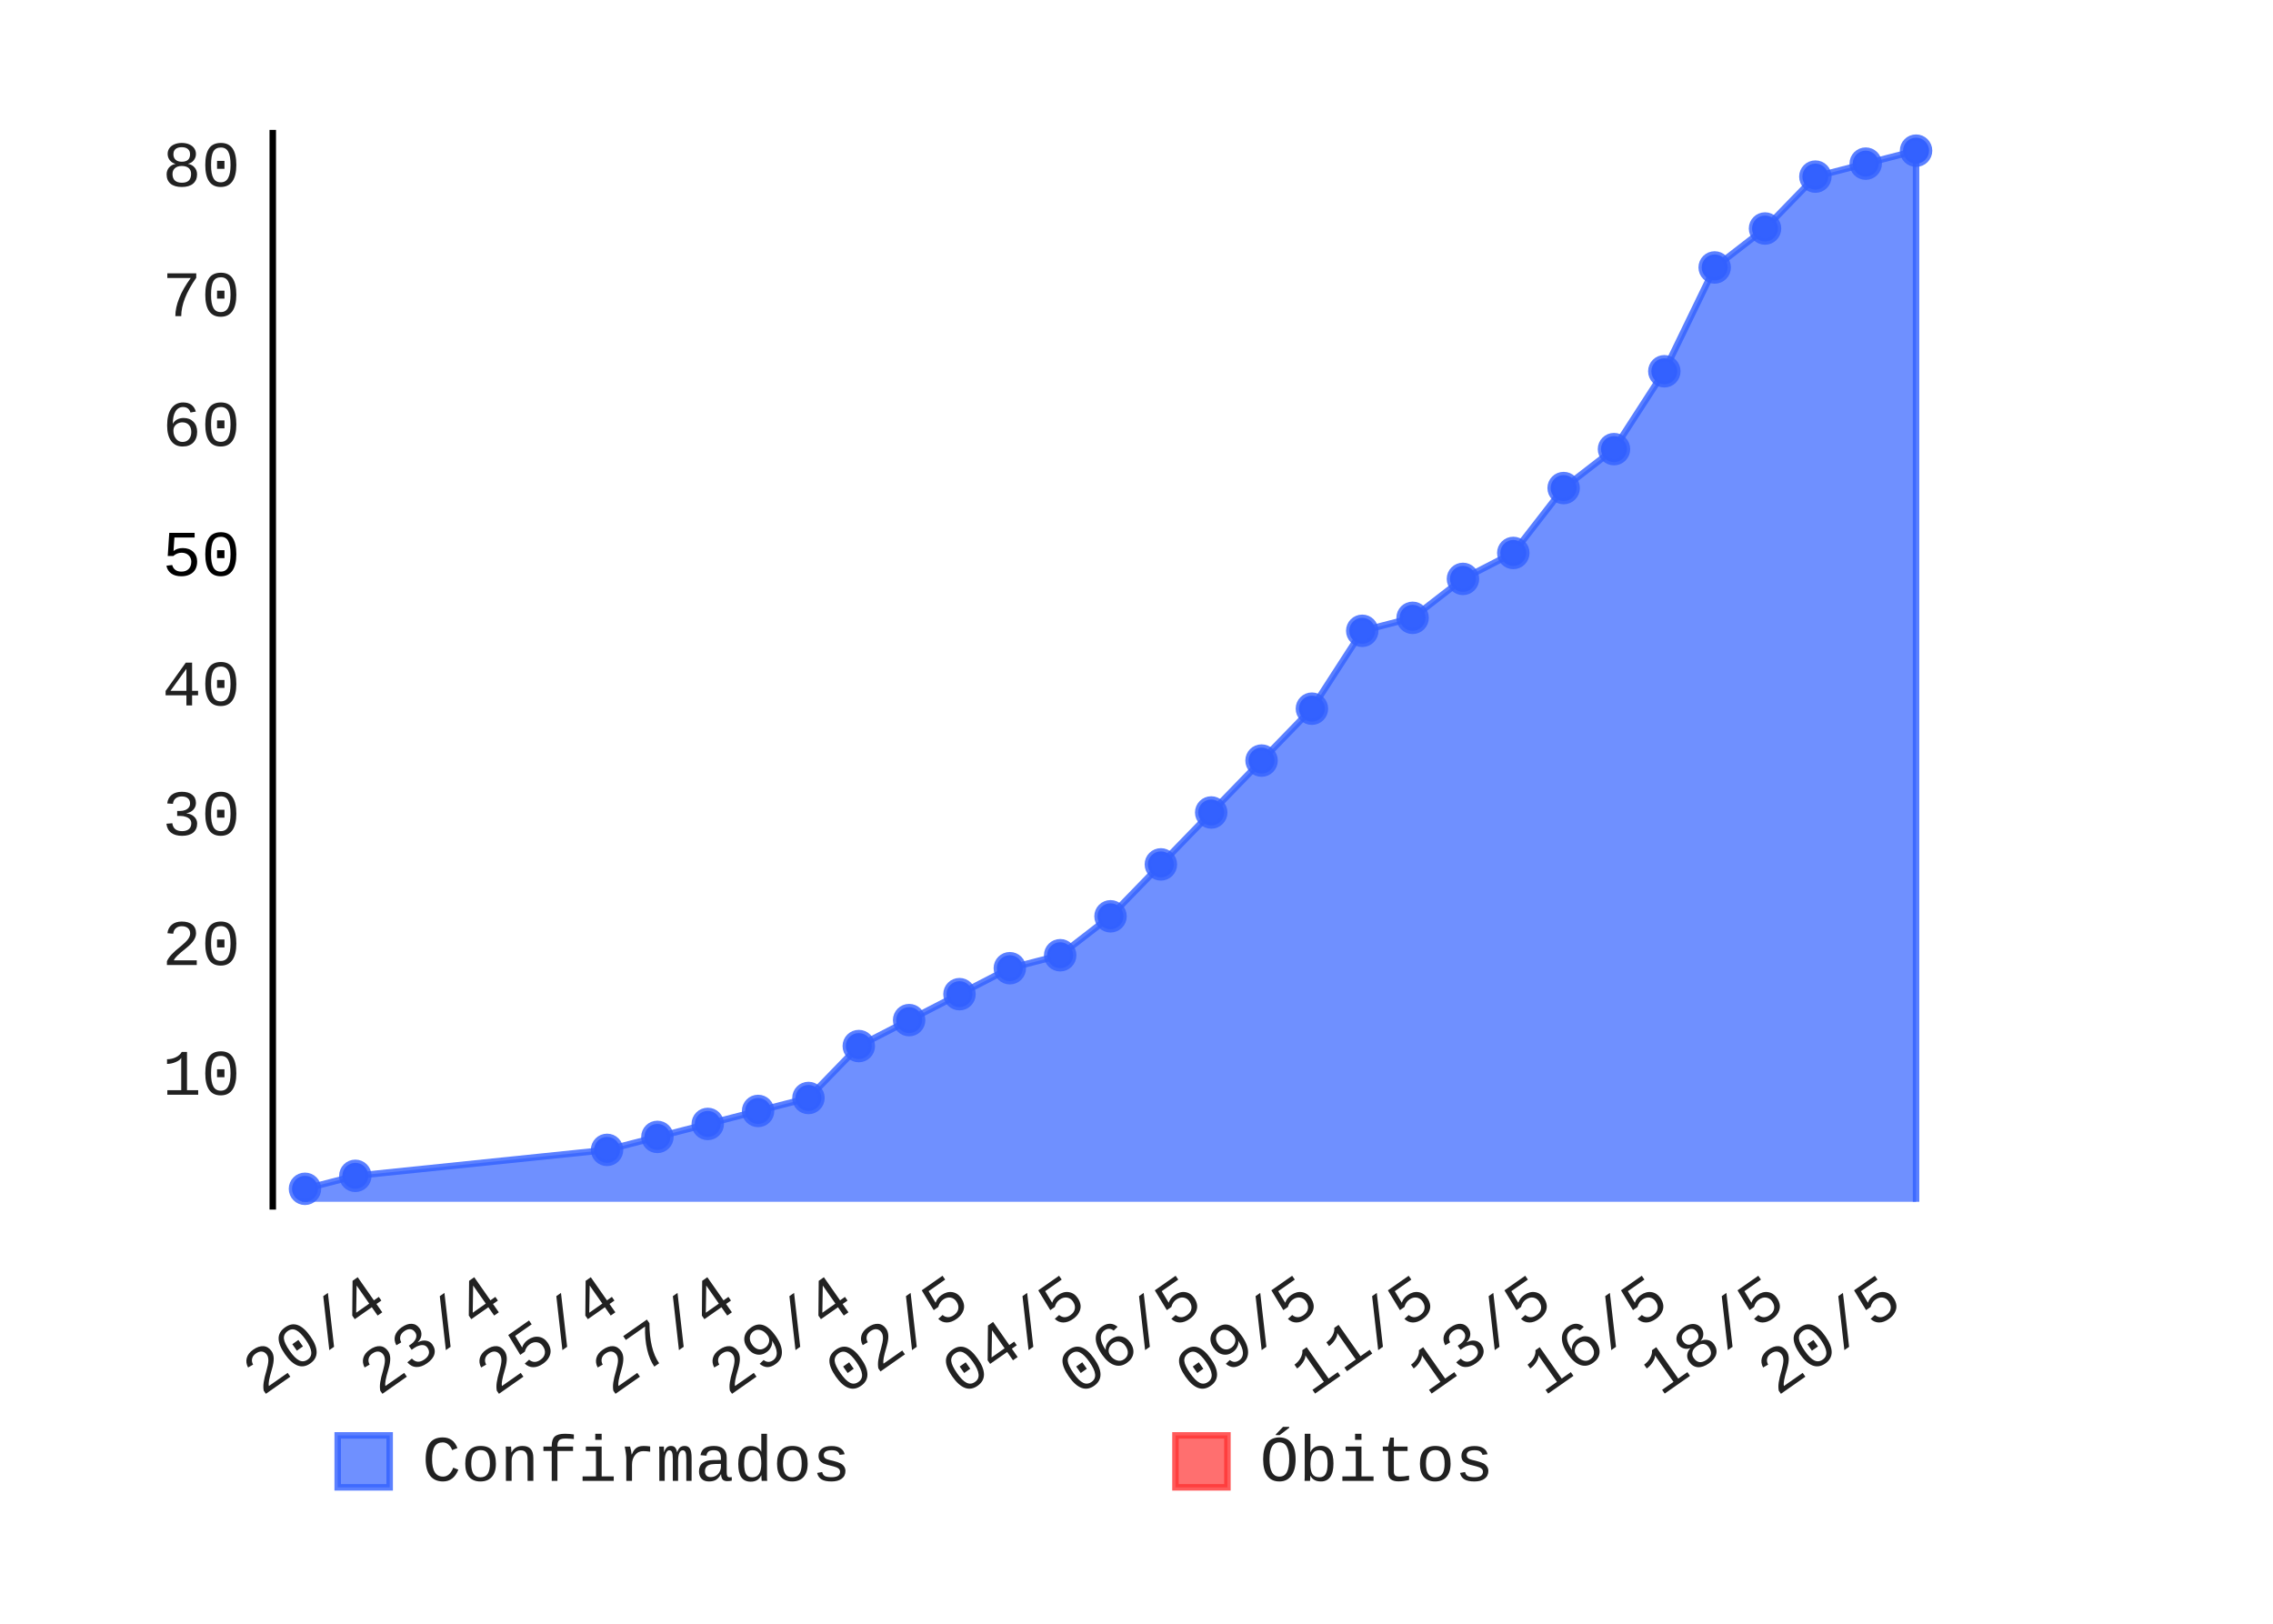
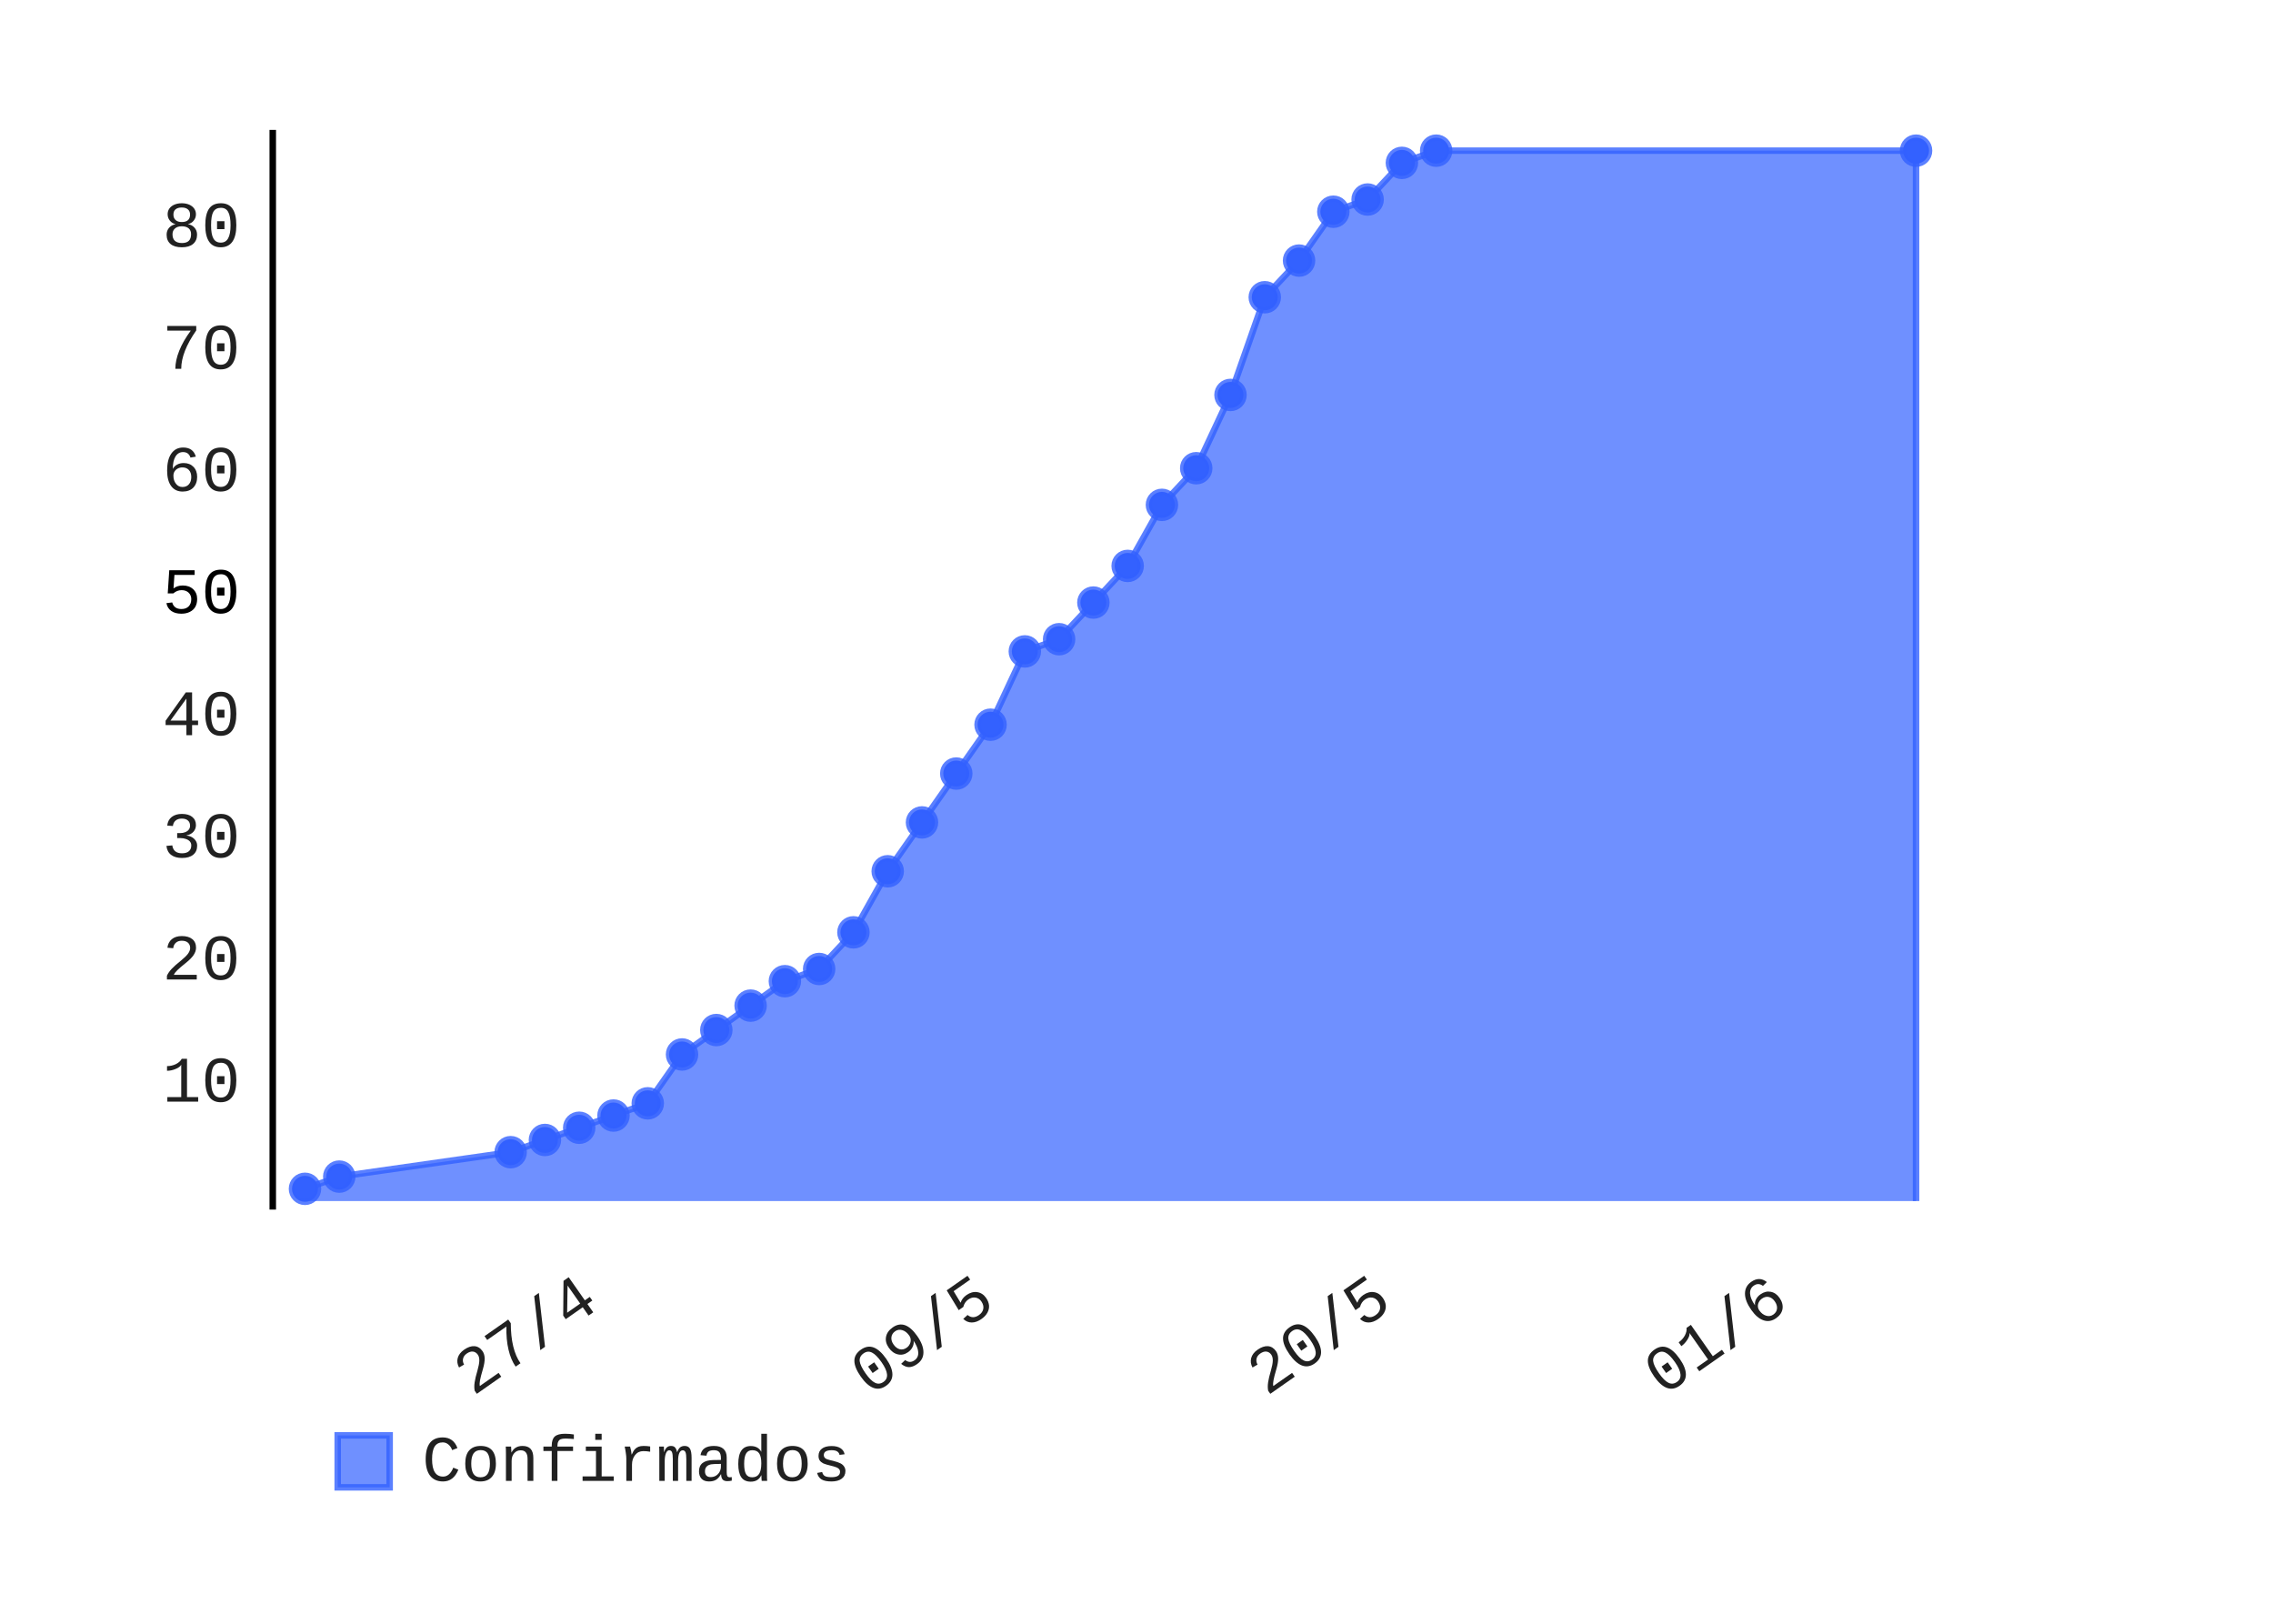
- <svg xmlns="http://www.w3.org/2000/svg" class="pygal-chart" height="250" id="chart-d7e7fce4-8475-4c7f-be3d-40cf8d920da0" viewBox="0 0 350 250" width="350">
+ <svg xmlns="http://www.w3.org/2000/svg" class="pygal-chart" height="250" id="chart-56b2cdad-df69-48ac-add5-4d615fafa6cc" viewBox="0 0 350 250" width="350">
  <defs>
-     <style type="text/css">#chart-d7e7fce4-8475-4c7f-be3d-40cf8d920da0{-webkit-user-select:none;-webkit-font-smoothing:antialiased;font-family:Consolas,"Liberation Mono",Menlo,Courier,monospace}#chart-d7e7fce4-8475-4c7f-be3d-40cf8d920da0 .title{font-family:Consolas,"Liberation Mono",Menlo,Courier,monospace;font-size:8px}#chart-d7e7fce4-8475-4c7f-be3d-40cf8d920da0 .legends .legend text{font-family:Consolas,"Liberation Mono",Menlo,Courier,monospace;font-size:10px}#chart-d7e7fce4-8475-4c7f-be3d-40cf8d920da0 .axis text{font-family:Consolas,"Liberation Mono",Menlo,Courier,monospace;font-size:10px}#chart-d7e7fce4-8475-4c7f-be3d-40cf8d920da0 .axis text.major{font-family:Consolas,"Liberation Mono",Menlo,Courier,monospace;font-size:10px}#chart-d7e7fce4-8475-4c7f-be3d-40cf8d920da0 .text-overlay text.value{font-family:Consolas,"Liberation Mono",Menlo,Courier,monospace;font-size:16px}#chart-d7e7fce4-8475-4c7f-be3d-40cf8d920da0 .text-overlay text.label{font-family:Consolas,"Liberation Mono",Menlo,Courier,monospace;font-size:10px}#chart-d7e7fce4-8475-4c7f-be3d-40cf8d920da0 .tooltip{font-family:Consolas,"Liberation Mono",Menlo,Courier,monospace;font-size:12px}#chart-d7e7fce4-8475-4c7f-be3d-40cf8d920da0 text.no_data{font-family:Consolas,"Liberation Mono",Menlo,Courier,monospace;font-size:64px}
- #chart-d7e7fce4-8475-4c7f-be3d-40cf8d920da0{background-color:transparent}#chart-d7e7fce4-8475-4c7f-be3d-40cf8d920da0 path,#chart-d7e7fce4-8475-4c7f-be3d-40cf8d920da0 line,#chart-d7e7fce4-8475-4c7f-be3d-40cf8d920da0 rect,#chart-d7e7fce4-8475-4c7f-be3d-40cf8d920da0 circle{-webkit-transition:150ms;-moz-transition:150ms;transition:150ms}#chart-d7e7fce4-8475-4c7f-be3d-40cf8d920da0 .graph &gt; .background{fill:transparent}#chart-d7e7fce4-8475-4c7f-be3d-40cf8d920da0 .plot &gt; .background{fill:rgba(255,255,255,1)}#chart-d7e7fce4-8475-4c7f-be3d-40cf8d920da0 .graph{fill:rgba(0,0,0,.87)}#chart-d7e7fce4-8475-4c7f-be3d-40cf8d920da0 text.no_data{fill:rgba(0,0,0,1)}#chart-d7e7fce4-8475-4c7f-be3d-40cf8d920da0 .title{fill:rgba(0,0,0,1)}#chart-d7e7fce4-8475-4c7f-be3d-40cf8d920da0 .legends .legend text{fill:rgba(0,0,0,.87)}#chart-d7e7fce4-8475-4c7f-be3d-40cf8d920da0 .legends .legend:hover text{fill:rgba(0,0,0,1)}#chart-d7e7fce4-8475-4c7f-be3d-40cf8d920da0 .axis .line{stroke:rgba(0,0,0,1)}#chart-d7e7fce4-8475-4c7f-be3d-40cf8d920da0 .axis .guide.line{stroke:rgba(0,0,0,.54)}#chart-d7e7fce4-8475-4c7f-be3d-40cf8d920da0 .axis .major.line{stroke:rgba(0,0,0,.87)}#chart-d7e7fce4-8475-4c7f-be3d-40cf8d920da0 .axis text.major{fill:rgba(0,0,0,1)}#chart-d7e7fce4-8475-4c7f-be3d-40cf8d920da0 .axis.y .guides:hover .guide.line,#chart-d7e7fce4-8475-4c7f-be3d-40cf8d920da0 .line-graph .axis.x .guides:hover .guide.line,#chart-d7e7fce4-8475-4c7f-be3d-40cf8d920da0 .stackedline-graph .axis.x .guides:hover .guide.line,#chart-d7e7fce4-8475-4c7f-be3d-40cf8d920da0 .xy-graph .axis.x .guides:hover .guide.line{stroke:rgba(0,0,0,1)}#chart-d7e7fce4-8475-4c7f-be3d-40cf8d920da0 .axis .guides:hover text{fill:rgba(0,0,0,1)}#chart-d7e7fce4-8475-4c7f-be3d-40cf8d920da0 .reactive{fill-opacity:.7;stroke-opacity:.8}#chart-d7e7fce4-8475-4c7f-be3d-40cf8d920da0 .ci{stroke:rgba(0,0,0,.87)}#chart-d7e7fce4-8475-4c7f-be3d-40cf8d920da0 .reactive.active,#chart-d7e7fce4-8475-4c7f-be3d-40cf8d920da0 .active .reactive{fill-opacity:.8;stroke-opacity:.9;stroke-width:4}#chart-d7e7fce4-8475-4c7f-be3d-40cf8d920da0 .ci .reactive.active{stroke-width:1.5}#chart-d7e7fce4-8475-4c7f-be3d-40cf8d920da0 .series text{fill:rgba(0,0,0,1)}#chart-d7e7fce4-8475-4c7f-be3d-40cf8d920da0 .tooltip rect{fill:rgba(255,255,255,1);stroke:rgba(0,0,0,1);-webkit-transition:opacity 150ms;-moz-transition:opacity 150ms;transition:opacity 150ms}#chart-d7e7fce4-8475-4c7f-be3d-40cf8d920da0 .tooltip .label{fill:rgba(0,0,0,.87)}#chart-d7e7fce4-8475-4c7f-be3d-40cf8d920da0 .tooltip .label{fill:rgba(0,0,0,.87)}#chart-d7e7fce4-8475-4c7f-be3d-40cf8d920da0 .tooltip .legend{font-size:.8em;fill:rgba(0,0,0,.54)}#chart-d7e7fce4-8475-4c7f-be3d-40cf8d920da0 .tooltip .x_label{font-size:.6em;fill:rgba(0,0,0,1)}#chart-d7e7fce4-8475-4c7f-be3d-40cf8d920da0 .tooltip .xlink{font-size:.5em;text-decoration:underline}#chart-d7e7fce4-8475-4c7f-be3d-40cf8d920da0 .tooltip .value{font-size:1.5em}#chart-d7e7fce4-8475-4c7f-be3d-40cf8d920da0 .bound{font-size:.5em}#chart-d7e7fce4-8475-4c7f-be3d-40cf8d920da0 .max-value{font-size:.75em;fill:rgba(0,0,0,.54)}#chart-d7e7fce4-8475-4c7f-be3d-40cf8d920da0 .map-element{fill:rgba(255,255,255,1);stroke:rgba(0,0,0,.54) !important}#chart-d7e7fce4-8475-4c7f-be3d-40cf8d920da0 .map-element .reactive{fill-opacity:inherit;stroke-opacity:inherit}#chart-d7e7fce4-8475-4c7f-be3d-40cf8d920da0 .color-0,#chart-d7e7fce4-8475-4c7f-be3d-40cf8d920da0 .color-0 a:visited{stroke:#3361FF;fill:#3361FF}#chart-d7e7fce4-8475-4c7f-be3d-40cf8d920da0 .color-1,#chart-d7e7fce4-8475-4c7f-be3d-40cf8d920da0 .color-1 a:visited{stroke:#FF3333;fill:#FF3333}#chart-d7e7fce4-8475-4c7f-be3d-40cf8d920da0 .text-overlay .color-0 text{fill:black}#chart-d7e7fce4-8475-4c7f-be3d-40cf8d920da0 .text-overlay .color-1 text{fill:black}
- #chart-d7e7fce4-8475-4c7f-be3d-40cf8d920da0 text.no_data{text-anchor:middle}#chart-d7e7fce4-8475-4c7f-be3d-40cf8d920da0 .guide.line{fill:none}#chart-d7e7fce4-8475-4c7f-be3d-40cf8d920da0 .centered{text-anchor:middle}#chart-d7e7fce4-8475-4c7f-be3d-40cf8d920da0 .title{text-anchor:middle}#chart-d7e7fce4-8475-4c7f-be3d-40cf8d920da0 .legends .legend text{fill-opacity:1}#chart-d7e7fce4-8475-4c7f-be3d-40cf8d920da0 .axis.x text{text-anchor:middle}#chart-d7e7fce4-8475-4c7f-be3d-40cf8d920da0 .axis.x:not(.web) text[transform]{text-anchor:start}#chart-d7e7fce4-8475-4c7f-be3d-40cf8d920da0 .axis.x:not(.web) text[transform].backwards{text-anchor:end}#chart-d7e7fce4-8475-4c7f-be3d-40cf8d920da0 .axis.y text{text-anchor:end}#chart-d7e7fce4-8475-4c7f-be3d-40cf8d920da0 .axis.y text[transform].backwards{text-anchor:start}#chart-d7e7fce4-8475-4c7f-be3d-40cf8d920da0 .axis.y2 text{text-anchor:start}#chart-d7e7fce4-8475-4c7f-be3d-40cf8d920da0 .axis.y2 text[transform].backwards{text-anchor:end}#chart-d7e7fce4-8475-4c7f-be3d-40cf8d920da0 .axis .guide.line{stroke-dasharray:4,4}#chart-d7e7fce4-8475-4c7f-be3d-40cf8d920da0 .axis .major.guide.line{stroke-dasharray:6,6}#chart-d7e7fce4-8475-4c7f-be3d-40cf8d920da0 .horizontal .axis.y .guide.line,#chart-d7e7fce4-8475-4c7f-be3d-40cf8d920da0 .horizontal .axis.y2 .guide.line,#chart-d7e7fce4-8475-4c7f-be3d-40cf8d920da0 .vertical .axis.x .guide.line{opacity:0}#chart-d7e7fce4-8475-4c7f-be3d-40cf8d920da0 .horizontal .axis.always_show .guide.line,#chart-d7e7fce4-8475-4c7f-be3d-40cf8d920da0 .vertical .axis.always_show .guide.line{opacity:1 !important}#chart-d7e7fce4-8475-4c7f-be3d-40cf8d920da0 .axis.y .guides:hover .guide.line,#chart-d7e7fce4-8475-4c7f-be3d-40cf8d920da0 .axis.y2 .guides:hover .guide.line,#chart-d7e7fce4-8475-4c7f-be3d-40cf8d920da0 .axis.x .guides:hover .guide.line{opacity:1}#chart-d7e7fce4-8475-4c7f-be3d-40cf8d920da0 .axis .guides:hover text{opacity:1}#chart-d7e7fce4-8475-4c7f-be3d-40cf8d920da0 .nofill{fill:none}#chart-d7e7fce4-8475-4c7f-be3d-40cf8d920da0 .subtle-fill{fill-opacity:.2}#chart-d7e7fce4-8475-4c7f-be3d-40cf8d920da0 .dot{stroke-width:1px;fill-opacity:1}#chart-d7e7fce4-8475-4c7f-be3d-40cf8d920da0 .dot.active{stroke-width:5px}#chart-d7e7fce4-8475-4c7f-be3d-40cf8d920da0 .dot.negative{fill:transparent}#chart-d7e7fce4-8475-4c7f-be3d-40cf8d920da0 text,#chart-d7e7fce4-8475-4c7f-be3d-40cf8d920da0 tspan{stroke:none !important}#chart-d7e7fce4-8475-4c7f-be3d-40cf8d920da0 .series text.active{opacity:1}#chart-d7e7fce4-8475-4c7f-be3d-40cf8d920da0 .tooltip rect{fill-opacity:.95;stroke-width:.5}#chart-d7e7fce4-8475-4c7f-be3d-40cf8d920da0 .tooltip text{fill-opacity:1}#chart-d7e7fce4-8475-4c7f-be3d-40cf8d920da0 .showable{visibility:hidden}#chart-d7e7fce4-8475-4c7f-be3d-40cf8d920da0 .showable.shown{visibility:visible}#chart-d7e7fce4-8475-4c7f-be3d-40cf8d920da0 .gauge-background{fill:rgba(229,229,229,1);stroke:none}#chart-d7e7fce4-8475-4c7f-be3d-40cf8d920da0 .bg-lines{stroke:transparent;stroke-width:2px}</style>
+     <style type="text/css">#chart-56b2cdad-df69-48ac-add5-4d615fafa6cc{-webkit-user-select:none;-webkit-font-smoothing:antialiased;font-family:Consolas,"Liberation Mono",Menlo,Courier,monospace}#chart-56b2cdad-df69-48ac-add5-4d615fafa6cc .title{font-family:Consolas,"Liberation Mono",Menlo,Courier,monospace;font-size:8px}#chart-56b2cdad-df69-48ac-add5-4d615fafa6cc .legends .legend text{font-family:Consolas,"Liberation Mono",Menlo,Courier,monospace;font-size:10px}#chart-56b2cdad-df69-48ac-add5-4d615fafa6cc .axis text{font-family:Consolas,"Liberation Mono",Menlo,Courier,monospace;font-size:10px}#chart-56b2cdad-df69-48ac-add5-4d615fafa6cc .axis text.major{font-family:Consolas,"Liberation Mono",Menlo,Courier,monospace;font-size:10px}#chart-56b2cdad-df69-48ac-add5-4d615fafa6cc .text-overlay text.value{font-family:Consolas,"Liberation Mono",Menlo,Courier,monospace;font-size:16px}#chart-56b2cdad-df69-48ac-add5-4d615fafa6cc .text-overlay text.label{font-family:Consolas,"Liberation Mono",Menlo,Courier,monospace;font-size:10px}#chart-56b2cdad-df69-48ac-add5-4d615fafa6cc .tooltip{font-family:Consolas,"Liberation Mono",Menlo,Courier,monospace;font-size:12px}#chart-56b2cdad-df69-48ac-add5-4d615fafa6cc text.no_data{font-family:Consolas,"Liberation Mono",Menlo,Courier,monospace;font-size:64px}
+ #chart-56b2cdad-df69-48ac-add5-4d615fafa6cc{background-color:transparent}#chart-56b2cdad-df69-48ac-add5-4d615fafa6cc path,#chart-56b2cdad-df69-48ac-add5-4d615fafa6cc line,#chart-56b2cdad-df69-48ac-add5-4d615fafa6cc rect,#chart-56b2cdad-df69-48ac-add5-4d615fafa6cc circle{-webkit-transition:150ms;-moz-transition:150ms;transition:150ms}#chart-56b2cdad-df69-48ac-add5-4d615fafa6cc .graph &gt; .background{fill:transparent}#chart-56b2cdad-df69-48ac-add5-4d615fafa6cc .plot &gt; .background{fill:rgba(255,255,255,1)}#chart-56b2cdad-df69-48ac-add5-4d615fafa6cc .graph{fill:rgba(0,0,0,.87)}#chart-56b2cdad-df69-48ac-add5-4d615fafa6cc text.no_data{fill:rgba(0,0,0,1)}#chart-56b2cdad-df69-48ac-add5-4d615fafa6cc .title{fill:rgba(0,0,0,1)}#chart-56b2cdad-df69-48ac-add5-4d615fafa6cc .legends .legend text{fill:rgba(0,0,0,.87)}#chart-56b2cdad-df69-48ac-add5-4d615fafa6cc .legends .legend:hover text{fill:rgba(0,0,0,1)}#chart-56b2cdad-df69-48ac-add5-4d615fafa6cc .axis .line{stroke:rgba(0,0,0,1)}#chart-56b2cdad-df69-48ac-add5-4d615fafa6cc .axis .guide.line{stroke:rgba(0,0,0,.54)}#chart-56b2cdad-df69-48ac-add5-4d615fafa6cc .axis .major.line{stroke:rgba(0,0,0,.87)}#chart-56b2cdad-df69-48ac-add5-4d615fafa6cc .axis text.major{fill:rgba(0,0,0,1)}#chart-56b2cdad-df69-48ac-add5-4d615fafa6cc .axis.y .guides:hover .guide.line,#chart-56b2cdad-df69-48ac-add5-4d615fafa6cc .line-graph .axis.x .guides:hover .guide.line,#chart-56b2cdad-df69-48ac-add5-4d615fafa6cc .stackedline-graph .axis.x .guides:hover .guide.line,#chart-56b2cdad-df69-48ac-add5-4d615fafa6cc .xy-graph .axis.x .guides:hover .guide.line{stroke:rgba(0,0,0,1)}#chart-56b2cdad-df69-48ac-add5-4d615fafa6cc .axis .guides:hover text{fill:rgba(0,0,0,1)}#chart-56b2cdad-df69-48ac-add5-4d615fafa6cc .reactive{fill-opacity:.7;stroke-opacity:.8}#chart-56b2cdad-df69-48ac-add5-4d615fafa6cc .ci{stroke:rgba(0,0,0,.87)}#chart-56b2cdad-df69-48ac-add5-4d615fafa6cc .reactive.active,#chart-56b2cdad-df69-48ac-add5-4d615fafa6cc .active .reactive{fill-opacity:.8;stroke-opacity:.9;stroke-width:4}#chart-56b2cdad-df69-48ac-add5-4d615fafa6cc .ci .reactive.active{stroke-width:1.5}#chart-56b2cdad-df69-48ac-add5-4d615fafa6cc .series text{fill:rgba(0,0,0,1)}#chart-56b2cdad-df69-48ac-add5-4d615fafa6cc .tooltip rect{fill:rgba(255,255,255,1);stroke:rgba(0,0,0,1);-webkit-transition:opacity 150ms;-moz-transition:opacity 150ms;transition:opacity 150ms}#chart-56b2cdad-df69-48ac-add5-4d615fafa6cc .tooltip .label{fill:rgba(0,0,0,.87)}#chart-56b2cdad-df69-48ac-add5-4d615fafa6cc .tooltip .label{fill:rgba(0,0,0,.87)}#chart-56b2cdad-df69-48ac-add5-4d615fafa6cc .tooltip .legend{font-size:.8em;fill:rgba(0,0,0,.54)}#chart-56b2cdad-df69-48ac-add5-4d615fafa6cc .tooltip .x_label{font-size:.6em;fill:rgba(0,0,0,1)}#chart-56b2cdad-df69-48ac-add5-4d615fafa6cc .tooltip .xlink{font-size:.5em;text-decoration:underline}#chart-56b2cdad-df69-48ac-add5-4d615fafa6cc .tooltip .value{font-size:1.5em}#chart-56b2cdad-df69-48ac-add5-4d615fafa6cc .bound{font-size:.5em}#chart-56b2cdad-df69-48ac-add5-4d615fafa6cc .max-value{font-size:.75em;fill:rgba(0,0,0,.54)}#chart-56b2cdad-df69-48ac-add5-4d615fafa6cc .map-element{fill:rgba(255,255,255,1);stroke:rgba(0,0,0,.54) !important}#chart-56b2cdad-df69-48ac-add5-4d615fafa6cc .map-element .reactive{fill-opacity:inherit;stroke-opacity:inherit}#chart-56b2cdad-df69-48ac-add5-4d615fafa6cc .color-0,#chart-56b2cdad-df69-48ac-add5-4d615fafa6cc .color-0 a:visited{stroke:#3361FF;fill:#3361FF}#chart-56b2cdad-df69-48ac-add5-4d615fafa6cc .text-overlay .color-0 text{fill:black}
+ #chart-56b2cdad-df69-48ac-add5-4d615fafa6cc text.no_data{text-anchor:middle}#chart-56b2cdad-df69-48ac-add5-4d615fafa6cc .guide.line{fill:none}#chart-56b2cdad-df69-48ac-add5-4d615fafa6cc .centered{text-anchor:middle}#chart-56b2cdad-df69-48ac-add5-4d615fafa6cc .title{text-anchor:middle}#chart-56b2cdad-df69-48ac-add5-4d615fafa6cc .legends .legend text{fill-opacity:1}#chart-56b2cdad-df69-48ac-add5-4d615fafa6cc .axis.x text{text-anchor:middle}#chart-56b2cdad-df69-48ac-add5-4d615fafa6cc .axis.x:not(.web) text[transform]{text-anchor:start}#chart-56b2cdad-df69-48ac-add5-4d615fafa6cc .axis.x:not(.web) text[transform].backwards{text-anchor:end}#chart-56b2cdad-df69-48ac-add5-4d615fafa6cc .axis.y text{text-anchor:end}#chart-56b2cdad-df69-48ac-add5-4d615fafa6cc .axis.y text[transform].backwards{text-anchor:start}#chart-56b2cdad-df69-48ac-add5-4d615fafa6cc .axis.y2 text{text-anchor:start}#chart-56b2cdad-df69-48ac-add5-4d615fafa6cc .axis.y2 text[transform].backwards{text-anchor:end}#chart-56b2cdad-df69-48ac-add5-4d615fafa6cc .axis .guide.line{stroke-dasharray:4,4}#chart-56b2cdad-df69-48ac-add5-4d615fafa6cc .axis .major.guide.line{stroke-dasharray:6,6}#chart-56b2cdad-df69-48ac-add5-4d615fafa6cc .horizontal .axis.y .guide.line,#chart-56b2cdad-df69-48ac-add5-4d615fafa6cc .horizontal .axis.y2 .guide.line,#chart-56b2cdad-df69-48ac-add5-4d615fafa6cc .vertical .axis.x .guide.line{opacity:0}#chart-56b2cdad-df69-48ac-add5-4d615fafa6cc .horizontal .axis.always_show .guide.line,#chart-56b2cdad-df69-48ac-add5-4d615fafa6cc .vertical .axis.always_show .guide.line{opacity:1 !important}#chart-56b2cdad-df69-48ac-add5-4d615fafa6cc .axis.y .guides:hover .guide.line,#chart-56b2cdad-df69-48ac-add5-4d615fafa6cc .axis.y2 .guides:hover .guide.line,#chart-56b2cdad-df69-48ac-add5-4d615fafa6cc .axis.x .guides:hover .guide.line{opacity:1}#chart-56b2cdad-df69-48ac-add5-4d615fafa6cc .axis .guides:hover text{opacity:1}#chart-56b2cdad-df69-48ac-add5-4d615fafa6cc .nofill{fill:none}#chart-56b2cdad-df69-48ac-add5-4d615fafa6cc .subtle-fill{fill-opacity:.2}#chart-56b2cdad-df69-48ac-add5-4d615fafa6cc .dot{stroke-width:1px;fill-opacity:1}#chart-56b2cdad-df69-48ac-add5-4d615fafa6cc .dot.active{stroke-width:5px}#chart-56b2cdad-df69-48ac-add5-4d615fafa6cc .dot.negative{fill:transparent}#chart-56b2cdad-df69-48ac-add5-4d615fafa6cc text,#chart-56b2cdad-df69-48ac-add5-4d615fafa6cc tspan{stroke:none !important}#chart-56b2cdad-df69-48ac-add5-4d615fafa6cc .series text.active{opacity:1}#chart-56b2cdad-df69-48ac-add5-4d615fafa6cc .tooltip rect{fill-opacity:.95;stroke-width:.5}#chart-56b2cdad-df69-48ac-add5-4d615fafa6cc .tooltip text{fill-opacity:1}#chart-56b2cdad-df69-48ac-add5-4d615fafa6cc .showable{visibility:hidden}#chart-56b2cdad-df69-48ac-add5-4d615fafa6cc .showable.shown{visibility:visible}#chart-56b2cdad-df69-48ac-add5-4d615fafa6cc .gauge-background{fill:rgba(229,229,229,1);stroke:none}#chart-56b2cdad-df69-48ac-add5-4d615fafa6cc .bg-lines{stroke:transparent;stroke-width:2px}</style>
  </defs>
  <g class="graph datetimeline-graph vertical">
    <rect class="background" height="250" width="350" x="0" y="0" />
    <g class="plot" transform="translate(42, 20)">
      <rect class="background" height="166.234" width="258.0" x="0" y="0" />
      <g class="axis y">
        <g class="guides">
-           <text class="" x="-5" y="148.555">10</text>
+           <text class="" x="-5" y="149.613">10</text>
        </g>
        <g class="guides">
-           <text class="" x="-5" y="128.575">20</text>
+           <text class="" x="-5" y="130.808">20</text>
        </g>
        <g class="guides">
-           <text class="" x="-5" y="108.595">30</text>
+           <text class="" x="-5" y="112.004">30</text>
        </g>
        <g class="guides">
-           <text class="" x="-5" y="88.615">40</text>
+           <text class="" x="-5" y="93.199">40</text>
        </g>
        <g class="guides">
-           <text class="major" x="-5" y="68.635">50</text>
+           <text class="major" x="-5" y="74.394">50</text>
        </g>
        <g class="guides">
-           <text class="" x="-5" y="48.655">60</text>
+           <text class="" x="-5" y="55.589">60</text>
        </g>
        <g class="guides">
-           <text class="" x="-5" y="28.675">70</text>
+           <text class="" x="-5" y="36.784">70</text>
        </g>
        <g class="guides">
-           <text class="" x="-5" y="8.695">80</text>
+           <text class="" x="-5" y="17.98">80</text>
        </g>
      </g>
      <g class="axis x">
        <path class="line" d="M0 0 v166.234" />
        <g class="guides">
-           <path class="guide line" d="M18.026 0 v166.234" />
-           <text class="backwards" transform="rotate(325 18.02577 181.2342)" x="18.026" y="181.234">20/4</text>
+           <path class="guide line" d="M50.511 0 v166.234" />
+           <text class="backwards" transform="rotate(325 50.51073 181.2342)" x="50.511" y="181.234">27/4</text>
        </g>
        <g class="guides">
-           <path class="guide line" d="M35.971 0 v166.234" />
-           <text class="backwards" transform="rotate(325 35.97115 181.2342)" x="35.971" y="181.234">23/4</text>
+           <path class="guide line" d="M111.601 0 v166.234" />
+           <text class="backwards" transform="rotate(325 111.6014 181.2342)" x="111.601" y="181.234">09/5</text>
        </g>
        <g class="guides">
-           <path class="guide line" d="M53.917 0 v166.234" />
-           <text class="backwards" transform="rotate(325 53.91653 181.2342)" x="53.917" y="181.234">25/4</text>
+           <path class="guide line" d="M172.692 0 v166.234" />
+           <text class="backwards" transform="rotate(325 172.692 181.2342)" x="172.692" y="181.234">20/5</text>
        </g>
        <g class="guides">
-           <path class="guide line" d="M71.862 0 v166.234" />
-           <text class="backwards" transform="rotate(325 71.86191 181.2342)" x="71.862" y="181.234">27/4</text>
-         </g>
-         <g class="guides">
-           <path class="guide line" d="M89.807 0 v166.234" />
-           <text class="backwards" transform="rotate(325 89.80729 181.2342)" x="89.807" y="181.234">29/4</text>
-         </g>
-         <g class="guides">
-           <path class="guide line" d="M107.753 0 v166.234" />
-           <text class="backwards" transform="rotate(325 107.7527 181.2342)" x="107.753" y="181.234">02/5</text>
-         </g>
-         <g class="guides">
-           <path class="guide line" d="M125.698 0 v166.234" />
-           <text class="backwards" transform="rotate(325 125.698 181.2342)" x="125.698" y="181.234">04/5</text>
-         </g>
-         <g class="guides">
-           <path class="guide line" d="M143.643 0 v166.234" />
-           <text class="backwards" transform="rotate(325 143.6434 181.2342)" x="143.643" y="181.234">06/5</text>
-         </g>
-         <g class="guides">
-           <path class="guide line" d="M161.589 0 v166.234" />
-           <text class="backwards" transform="rotate(325 161.5888 181.2342)" x="161.589" y="181.234">09/5</text>
-         </g>
-         <g class="guides">
-           <path class="guide line" d="M179.534 0 v166.234" />
-           <text class="backwards" transform="rotate(325 179.5342 181.2342)" x="179.534" y="181.234">11/5</text>
-         </g>
-         <g class="guides">
-           <path class="guide line" d="M197.48 0 v166.234" />
-           <text class="backwards" transform="rotate(325 197.4796 181.2342)" x="197.48" y="181.234">13/5</text>
-         </g>
-         <g class="guides">
-           <path class="guide line" d="M215.425 0 v166.234" />
-           <text class="backwards" transform="rotate(325 215.4249 181.2342)" x="215.425" y="181.234">16/5</text>
-         </g>
-         <g class="guides">
-           <path class="guide line" d="M233.37 0 v166.234" />
-           <text class="backwards" transform="rotate(325 233.3703 181.2342)" x="233.37" y="181.234">18/5</text>
-         </g>
-         <g class="guides">
-           <path class="guide line" d="M251.316 0 v166.234" />
-           <text class="backwards" transform="rotate(325 251.3157 181.2342)" x="251.316" y="181.234">20/5</text>
+           <path class="guide line" d="M233.783 0 v166.234" />
+           <text class="backwards" transform="rotate(325 233.7827 181.2342)" x="233.783" y="181.234">01/6</text>
        </g>
      </g>
      <g class="series serie-0 color-0">
-         <path class="line reactive" d="M4.962 165.035 L4.962 163.037 12.714 161.039 51.476 157.043 59.228 155.045 66.981 153.047 74.733 151.049 82.486 149.051 90.238 141.059 97.99 137.063 105.743 133.067 113.495 129.071 121.248 127.073 129 121.079 136.752 113.087 144.505 105.095 152.257 97.103 160.01 89.111 167.762 77.123 175.514 75.125 183.267 69.131 191.019 65.135 198.772 55.145 206.524 49.151 214.276 37.163 222.029 21.179 229.781 15.185 237.534 7.193 245.286 5.195 253.038 3.197 253.038 165.035" />
+         <path class="line reactive" d="M4.962 164.918 L4.962 163.037 10.24 161.157 36.631 157.396 41.909 155.515 47.187 153.635 52.466 151.754 57.744 149.874 63.022 142.352 68.3 138.591 73.579 134.83 78.857 131.069 84.135 129.189 89.413 123.547 94.691 114.145 99.97 106.623 105.248 99.101 110.526 91.579 115.804 80.296 121.083 78.416 126.361 72.774 131.639 67.133 136.917 57.731 142.196 52.089 147.474 40.806 152.752 25.763 158.03 20.121 163.309 12.599 168.587 10.719 173.865 5.077 179.143 3.197 253.038 3.197 253.038 164.918" />
      </g>
-       <g class="series serie-1 color-1" />
    </g>
    <g class="titles" />
    <g class="plot overlay" transform="translate(42, 20)">
      <g class="series serie-0 color-0">
        <g class="dots">
          <circle class="dot reactive tooltip-trigger" cx="4.962" cy="163.037" r="2" />
        </g>
        <g class="dots">
-           <circle class="dot reactive tooltip-trigger" cx="12.714" cy="161.039" r="2" />
+           <circle class="dot reactive tooltip-trigger" cx="10.24" cy="161.157" r="2" />
        </g>
        <g class="dots">
-           <circle class="dot reactive tooltip-trigger" cx="51.476" cy="157.043" r="2" />
+           <circle class="dot reactive tooltip-trigger" cx="36.631" cy="157.396" r="2" />
        </g>
        <g class="dots">
-           <circle class="dot reactive tooltip-trigger" cx="59.228" cy="155.045" r="2" />
+           <circle class="dot reactive tooltip-trigger" cx="41.909" cy="155.515" r="2" />
        </g>
        <g class="dots">
-           <circle class="dot reactive tooltip-trigger" cx="66.981" cy="153.047" r="2" />
+           <circle class="dot reactive tooltip-trigger" cx="47.187" cy="153.635" r="2" />
        </g>
        <g class="dots">
-           <circle class="dot reactive tooltip-trigger" cx="74.733" cy="151.049" r="2" />
+           <circle class="dot reactive tooltip-trigger" cx="52.466" cy="151.754" r="2" />
        </g>
        <g class="dots">
-           <circle class="dot reactive tooltip-trigger" cx="82.486" cy="149.051" r="2" />
+           <circle class="dot reactive tooltip-trigger" cx="57.744" cy="149.874" r="2" />
        </g>
        <g class="dots">
-           <circle class="dot reactive tooltip-trigger" cx="90.238" cy="141.059" r="2" />
+           <circle class="dot reactive tooltip-trigger" cx="63.022" cy="142.352" r="2" />
        </g>
        <g class="dots">
-           <circle class="dot reactive tooltip-trigger" cx="97.99" cy="137.063" r="2" />
+           <circle class="dot reactive tooltip-trigger" cx="68.3" cy="138.591" r="2" />
        </g>
        <g class="dots">
-           <circle class="dot reactive tooltip-trigger" cx="105.743" cy="133.067" r="2" />
+           <circle class="dot reactive tooltip-trigger" cx="73.579" cy="134.83" r="2" />
        </g>
        <g class="dots">
-           <circle class="dot reactive tooltip-trigger" cx="113.495" cy="129.071" r="2" />
+           <circle class="dot reactive tooltip-trigger" cx="78.857" cy="131.069" r="2" />
        </g>
        <g class="dots">
-           <circle class="dot reactive tooltip-trigger" cx="121.248" cy="127.073" r="2" />
+           <circle class="dot reactive tooltip-trigger" cx="84.135" cy="129.189" r="2" />
        </g>
        <g class="dots">
-           <circle class="dot reactive tooltip-trigger" cx="129.0" cy="121.079" r="2" />
+           <circle class="dot reactive tooltip-trigger" cx="89.413" cy="123.547" r="2" />
        </g>
        <g class="dots">
-           <circle class="dot reactive tooltip-trigger" cx="136.752" cy="113.087" r="2" />
+           <circle class="dot reactive tooltip-trigger" cx="94.691" cy="114.145" r="2" />
        </g>
        <g class="dots">
-           <circle class="dot reactive tooltip-trigger" cx="144.505" cy="105.095" r="2" />
+           <circle class="dot reactive tooltip-trigger" cx="99.97" cy="106.623" r="2" />
        </g>
        <g class="dots">
-           <circle class="dot reactive tooltip-trigger" cx="152.257" cy="97.103" r="2" />
+           <circle class="dot reactive tooltip-trigger" cx="105.248" cy="99.101" r="2" />
        </g>
        <g class="dots">
-           <circle class="dot reactive tooltip-trigger" cx="160.01" cy="89.111" r="2" />
+           <circle class="dot reactive tooltip-trigger" cx="110.526" cy="91.579" r="2" />
        </g>
        <g class="dots">
-           <circle class="dot reactive tooltip-trigger" cx="167.762" cy="77.123" r="2" />
+           <circle class="dot reactive tooltip-trigger" cx="115.804" cy="80.296" r="2" />
        </g>
        <g class="dots">
-           <circle class="dot reactive tooltip-trigger" cx="175.514" cy="75.125" r="2" />
+           <circle class="dot reactive tooltip-trigger" cx="121.083" cy="78.416" r="2" />
        </g>
        <g class="dots">
-           <circle class="dot reactive tooltip-trigger" cx="183.267" cy="69.131" r="2" />
+           <circle class="dot reactive tooltip-trigger" cx="126.361" cy="72.774" r="2" />
        </g>
        <g class="dots">
-           <circle class="dot reactive tooltip-trigger" cx="191.019" cy="65.135" r="2" />
+           <circle class="dot reactive tooltip-trigger" cx="131.639" cy="67.133" r="2" />
        </g>
        <g class="dots">
-           <circle class="dot reactive tooltip-trigger" cx="198.772" cy="55.145" r="2" />
+           <circle class="dot reactive tooltip-trigger" cx="136.917" cy="57.731" r="2" />
        </g>
        <g class="dots">
-           <circle class="dot reactive tooltip-trigger" cx="206.524" cy="49.151" r="2" />
+           <circle class="dot reactive tooltip-trigger" cx="142.196" cy="52.089" r="2" />
        </g>
        <g class="dots">
-           <circle class="dot reactive tooltip-trigger" cx="214.276" cy="37.163" r="2" />
+           <circle class="dot reactive tooltip-trigger" cx="147.474" cy="40.806" r="2" />
        </g>
        <g class="dots">
-           <circle class="dot reactive tooltip-trigger" cx="222.029" cy="21.179" r="2" />
+           <circle class="dot reactive tooltip-trigger" cx="152.752" cy="25.763" r="2" />
        </g>
        <g class="dots">
-           <circle class="dot reactive tooltip-trigger" cx="229.781" cy="15.185" r="2" />
+           <circle class="dot reactive tooltip-trigger" cx="158.03" cy="20.121" r="2" />
        </g>
        <g class="dots">
-           <circle class="dot reactive tooltip-trigger" cx="237.534" cy="7.193" r="2" />
+           <circle class="dot reactive tooltip-trigger" cx="163.309" cy="12.599" r="2" />
        </g>
        <g class="dots">
-           <circle class="dot reactive tooltip-trigger" cx="245.286" cy="5.195" r="2" />
+           <circle class="dot reactive tooltip-trigger" cx="168.587" cy="10.719" r="2" />
+         </g>
+         <g class="dots">
+           <circle class="dot reactive tooltip-trigger" cx="173.865" cy="5.077" r="2" />
+         </g>
+         <g class="dots">
+           <circle class="dot reactive tooltip-trigger" cx="179.143" cy="3.197" r="2" />
        </g>
        <g class="dots">
          <circle class="dot reactive tooltip-trigger" cx="253.038" cy="3.197" r="2" />
        </g>
      </g>
-       <g class="series serie-1 color-1" />
    </g>
    <g class="plot text-overlay" transform="translate(42, 20)">
      <g class="series serie-0 color-0" />
-       <g class="series serie-1 color-1" />
    </g>
    <g class="plot tooltip-overlay" transform="translate(42, 20)">
      <g class="tooltip" style="opacity: 0" transform="translate(0 0)">
        <rect class="tooltip-box" height="0" rx="10" ry="10" width="0" />
        <g class="text" />
      </g>
    </g>
    <g class="legends" transform="translate(52, 220)">
      <g class="legend reactive activate-serie" id="activate-serie-0">
        <rect class="color-0 reactive" height="8" width="8" x="0.0" y="1.0" />
        <text x="13.0" y="8.0">Confirmados</text>
      </g>
-       <g class="legend reactive activate-serie" id="activate-serie-1">
-         <rect class="color-1 reactive" height="8" width="8" x="129.0" y="1.0" />
-         <text x="142.0" y="8.0">Óbitos</text>
-       </g>
    </g>
  </g>
</svg>
